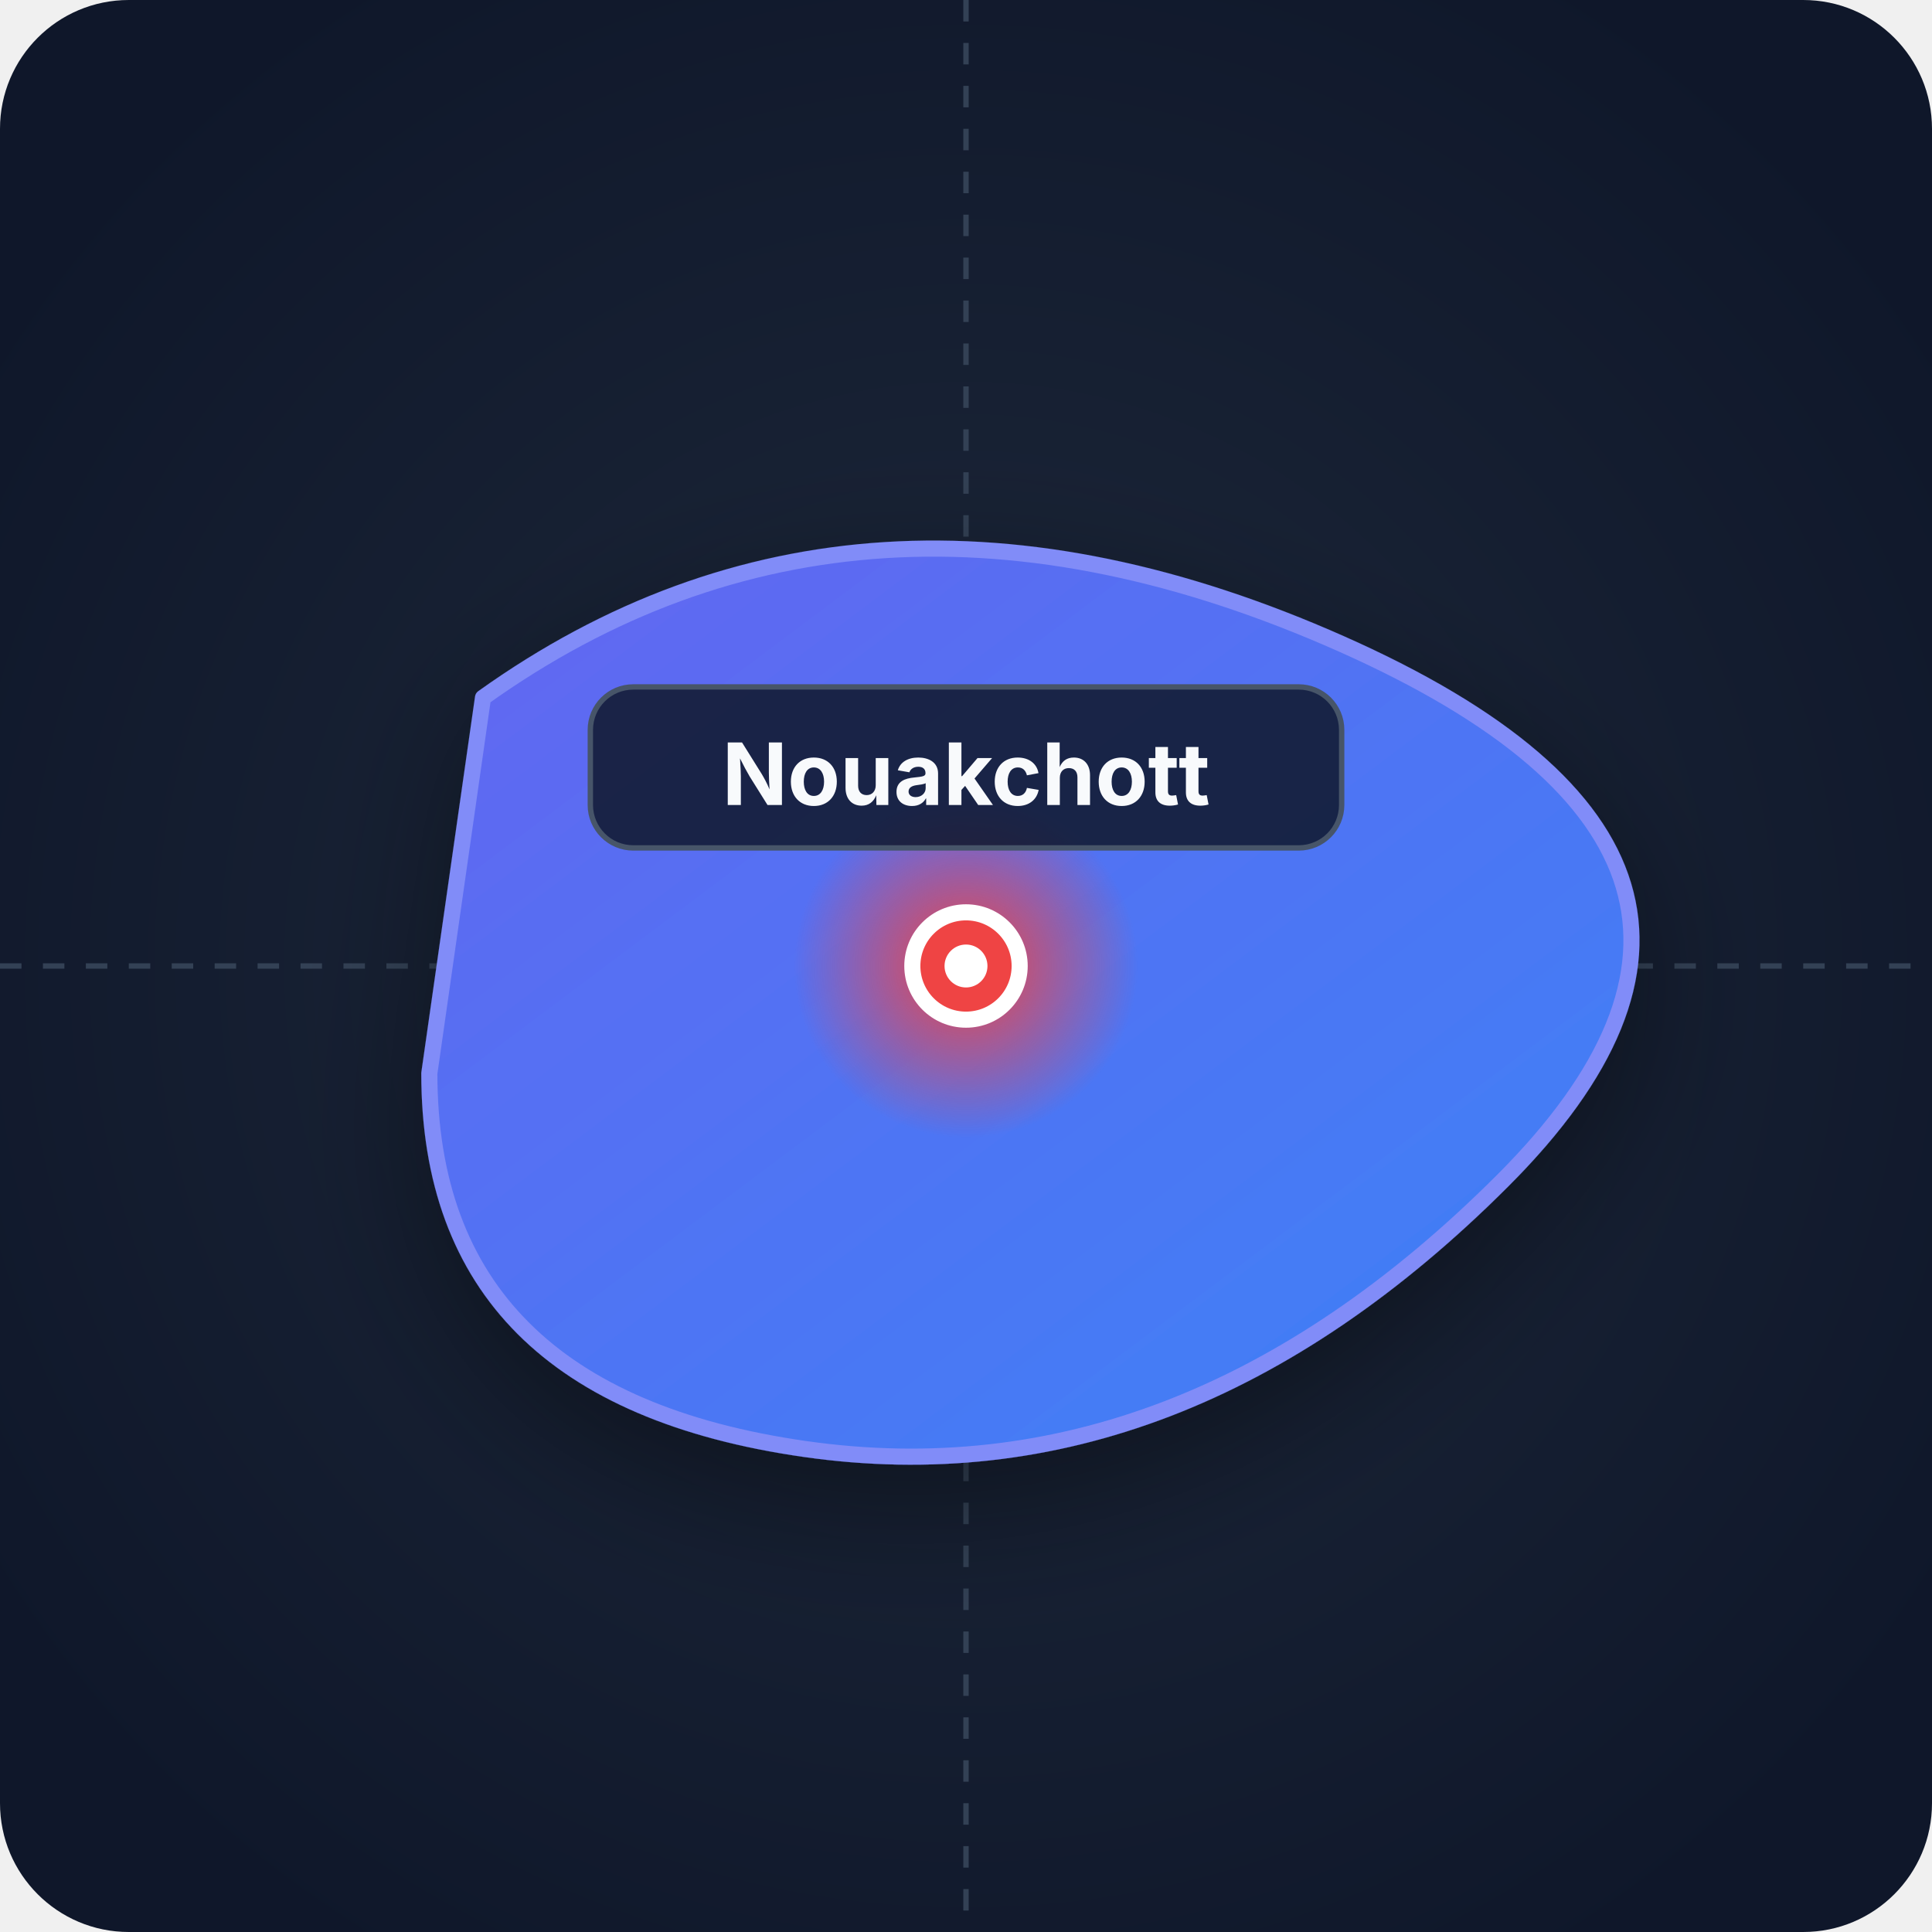
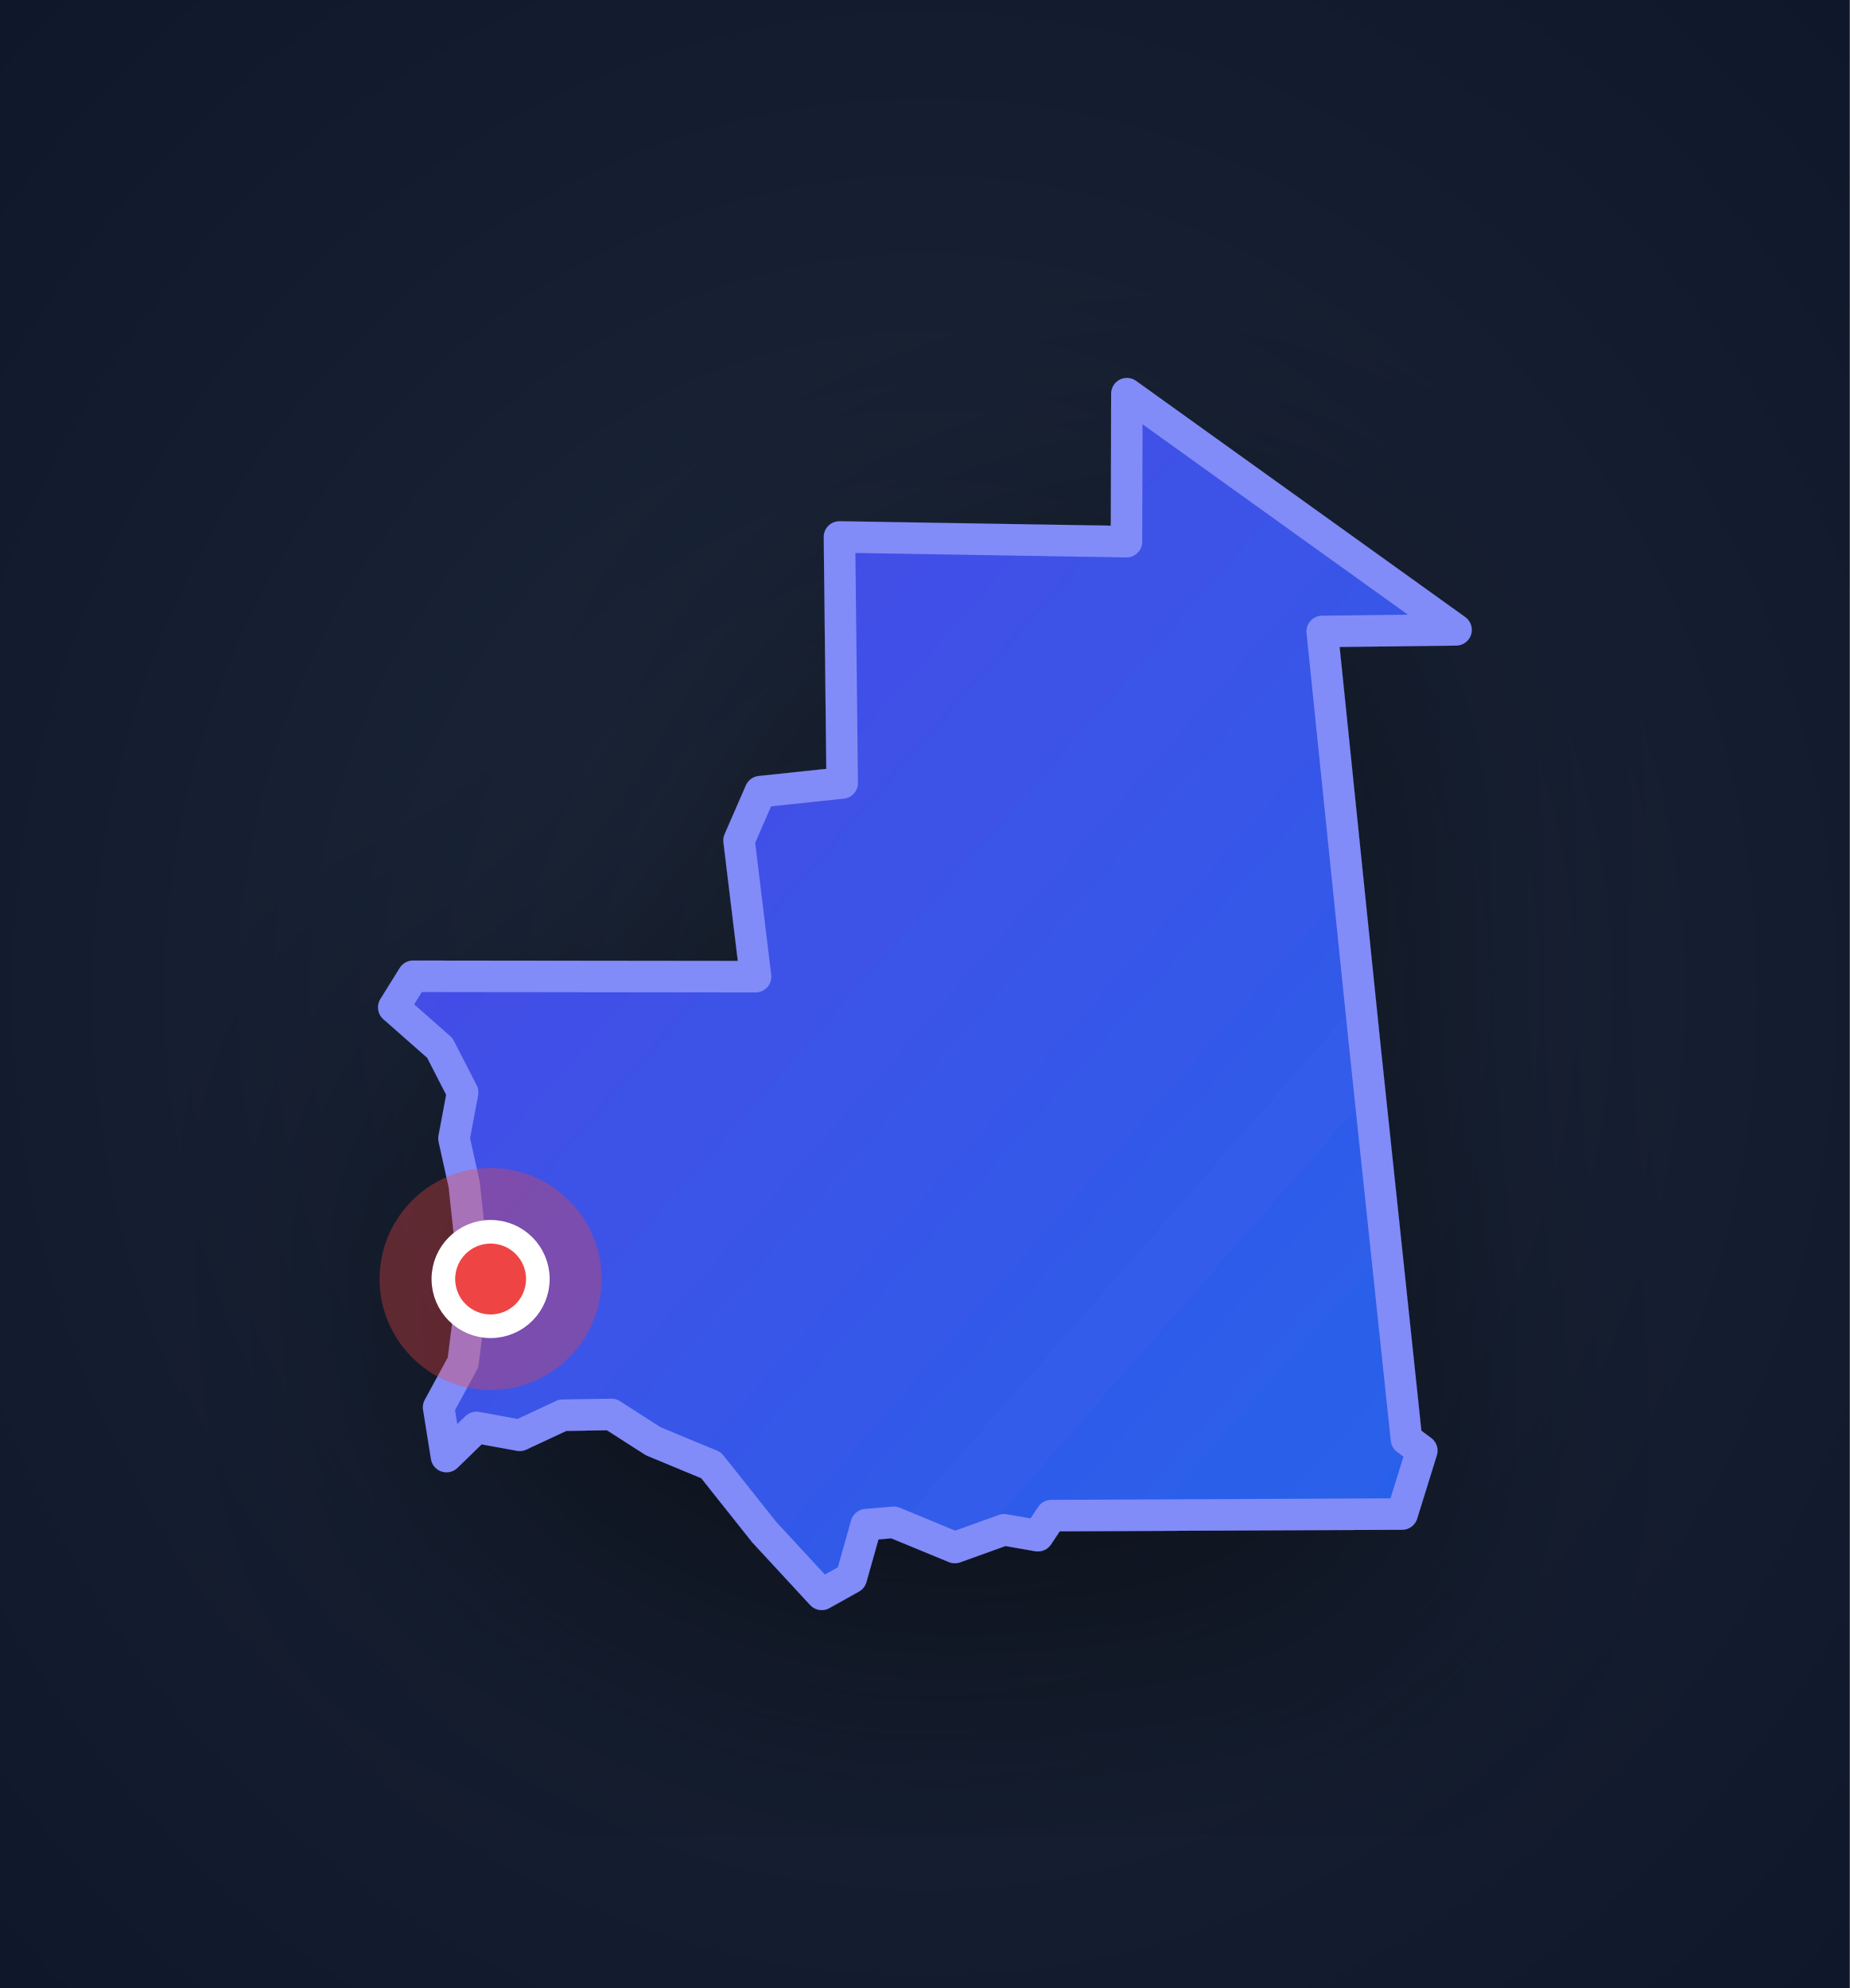
- <svg xmlns="http://www.w3.org/2000/svg" viewBox="274.54 119.15 180 180" width="100%" height="100%">
+ <svg xmlns="http://www.w3.org/2000/svg" viewBox="352.08 176.66 46.98 50.50" width="100%" height="100%">
  <defs>
-     <radialGradient id="bgGrad" cx="50%" cy="50%" r="60%">
+     <radialGradient id="bgGrad_mr" cx="50%" cy="50%" r="70%">
      <stop offset="0%" stop-color="#1E293B" />
      <stop offset="100%" stop-color="#0F172A" />
    </radialGradient>
-     <radialGradient id="pinGlow" cx="50%" cy="50%" r="50%">
-       <stop offset="0%" stop-color="#EF4444" stop-opacity="1" />
-       <stop offset="100%" stop-color="#EF4444" stop-opacity="0" />
-     </radialGradient>
-     <linearGradient id="countryGrad" x1="0%" y1="0%" x2="100%" y2="100%">
-       <stop offset="0%" stop-color="#6366F1" />
-       <stop offset="100%" stop-color="#3B82F6" />
+     <linearGradient id="realCountryGrad_mr" x1="0%" y1="0%" x2="100%" y2="100%">
+       <stop offset="0%" stop-color="#4F46E5" />
+       <stop offset="100%" stop-color="#2563EB" />
    </linearGradient>
-     <filter id="shadow" x="-20%" y="-20%" width="140%" height="140%">
-       <feDropShadow dx="0" dy="4" stdDeviation="6" flood-color="#000" flood-opacity="0.4" />
+     <filter id="shadow_mr" x="-20%" y="-20%" width="140%" height="140%">
+       <feDropShadow dx="0" dy="3" stdDeviation="4" flood-color="#000" flood-opacity="0.5" />
    </filter>
  </defs>
-   <rect x="274.54" y="119.15" width="180" height="180" rx="12" fill="url(#bgGrad)" />
-   <path d="M 274.54 209.15 H 454.54 M 364.54 119.15 V 299.15" stroke="#334155" stroke-width="0.5" stroke-dasharray="2,2" />
-   <g filter="url(#shadow)">
-     <path d="M 319.54 184.15 Q 354.54 159.15 399.54 179.15 T 414.54 229.15 T 349.54 254.15 T 314.54 219.15 Z" fill="url(#countryGrad)" stroke="#818CF8" stroke-width="1.5" stroke-linejoin="round" />
+   <rect x="352.08" y="176.66" width="46.98" height="50.50" fill="url(#bgGrad_mr)" />
+   <g filter="url(#shadow_mr)">
+     <path d="M 362.08 202.25 L 362.57 201.46 L 371.27 201.47 L 370.85 198.01 L 371.39 196.77 L 373.47 196.55 L 373.4 190.3 L 380.69 190.42 L 380.7 186.66 L 389.06 192.66 L 385.66 192.7 L 386.73 203.11 L 387.8 213.22 L 388.19 213.51 L 387.69 215.12 L 378.78 215.16 L 378.44 215.67 L 377.58 215.52 L 376.33 215.97 L 374.78 215.33 L 374.08 215.39 L 373.7 216.74 L 372.95 217.16 L 371.49 215.58 L 370.14 213.88 L 368.67 213.27 L 367.61 212.59 L 366.37 212.61 L 365.28 213.12 L 364.18 212.92 L 363.42 213.66 L 363.22 212.41 L 363.84 211.27 L 364.12 209.07 L 363.87 206.75 L 363.61 205.58 L 363.83 204.41 L 363.25 203.28 L 362.08 202.25 Z" fill="url(#realCountryGrad_mr)" stroke="#818CF8" stroke-width="0.8" stroke-linejoin="round" />
  </g>
-   <circle cx="364.54" cy="209.15" r="16" fill="url(#pinGlow)">
-     <animate attributeName="r" values="10;22;10" dur="2.5s" repeatCount="indefinite" />
-     <animate attributeName="opacity" values="0.8;0.2;0.8" dur="2.5s" repeatCount="indefinite" />
+   <circle cx="364.54" cy="209.15" r="2.819" fill="#EF4444" fill-opacity="0.35">
+     <animate attributeName="r" values="1.879;3.758;1.879" dur="2s" repeatCount="indefinite" />
  </circle>
-   <circle cx="364.54" cy="209.15" r="5" fill="#EF4444" stroke="#FFFFFF" stroke-width="1.5" />
-   <circle cx="364.54" cy="209.15" r="2" fill="#FFFFFF" />
-   <g transform="translate(364.54, 197.15)">
-     <rect x="-35" y="-14" width="70" height="15" rx="4" fill="#0F172A" fill-opacity="0.85" stroke="#475569" stroke-width="0.5" />
-     <text x="0" y="-3" font-family="system-ui, -apple-system, sans-serif" font-size="8" font-weight="bold" fill="#F8FAFC" text-anchor="middle">Nouakchott</text>
-   </g>
+   <circle cx="364.54" cy="209.15" r="1.2" fill="#EF4444" stroke="#FFFFFF" stroke-width="0.6" />
</svg>
